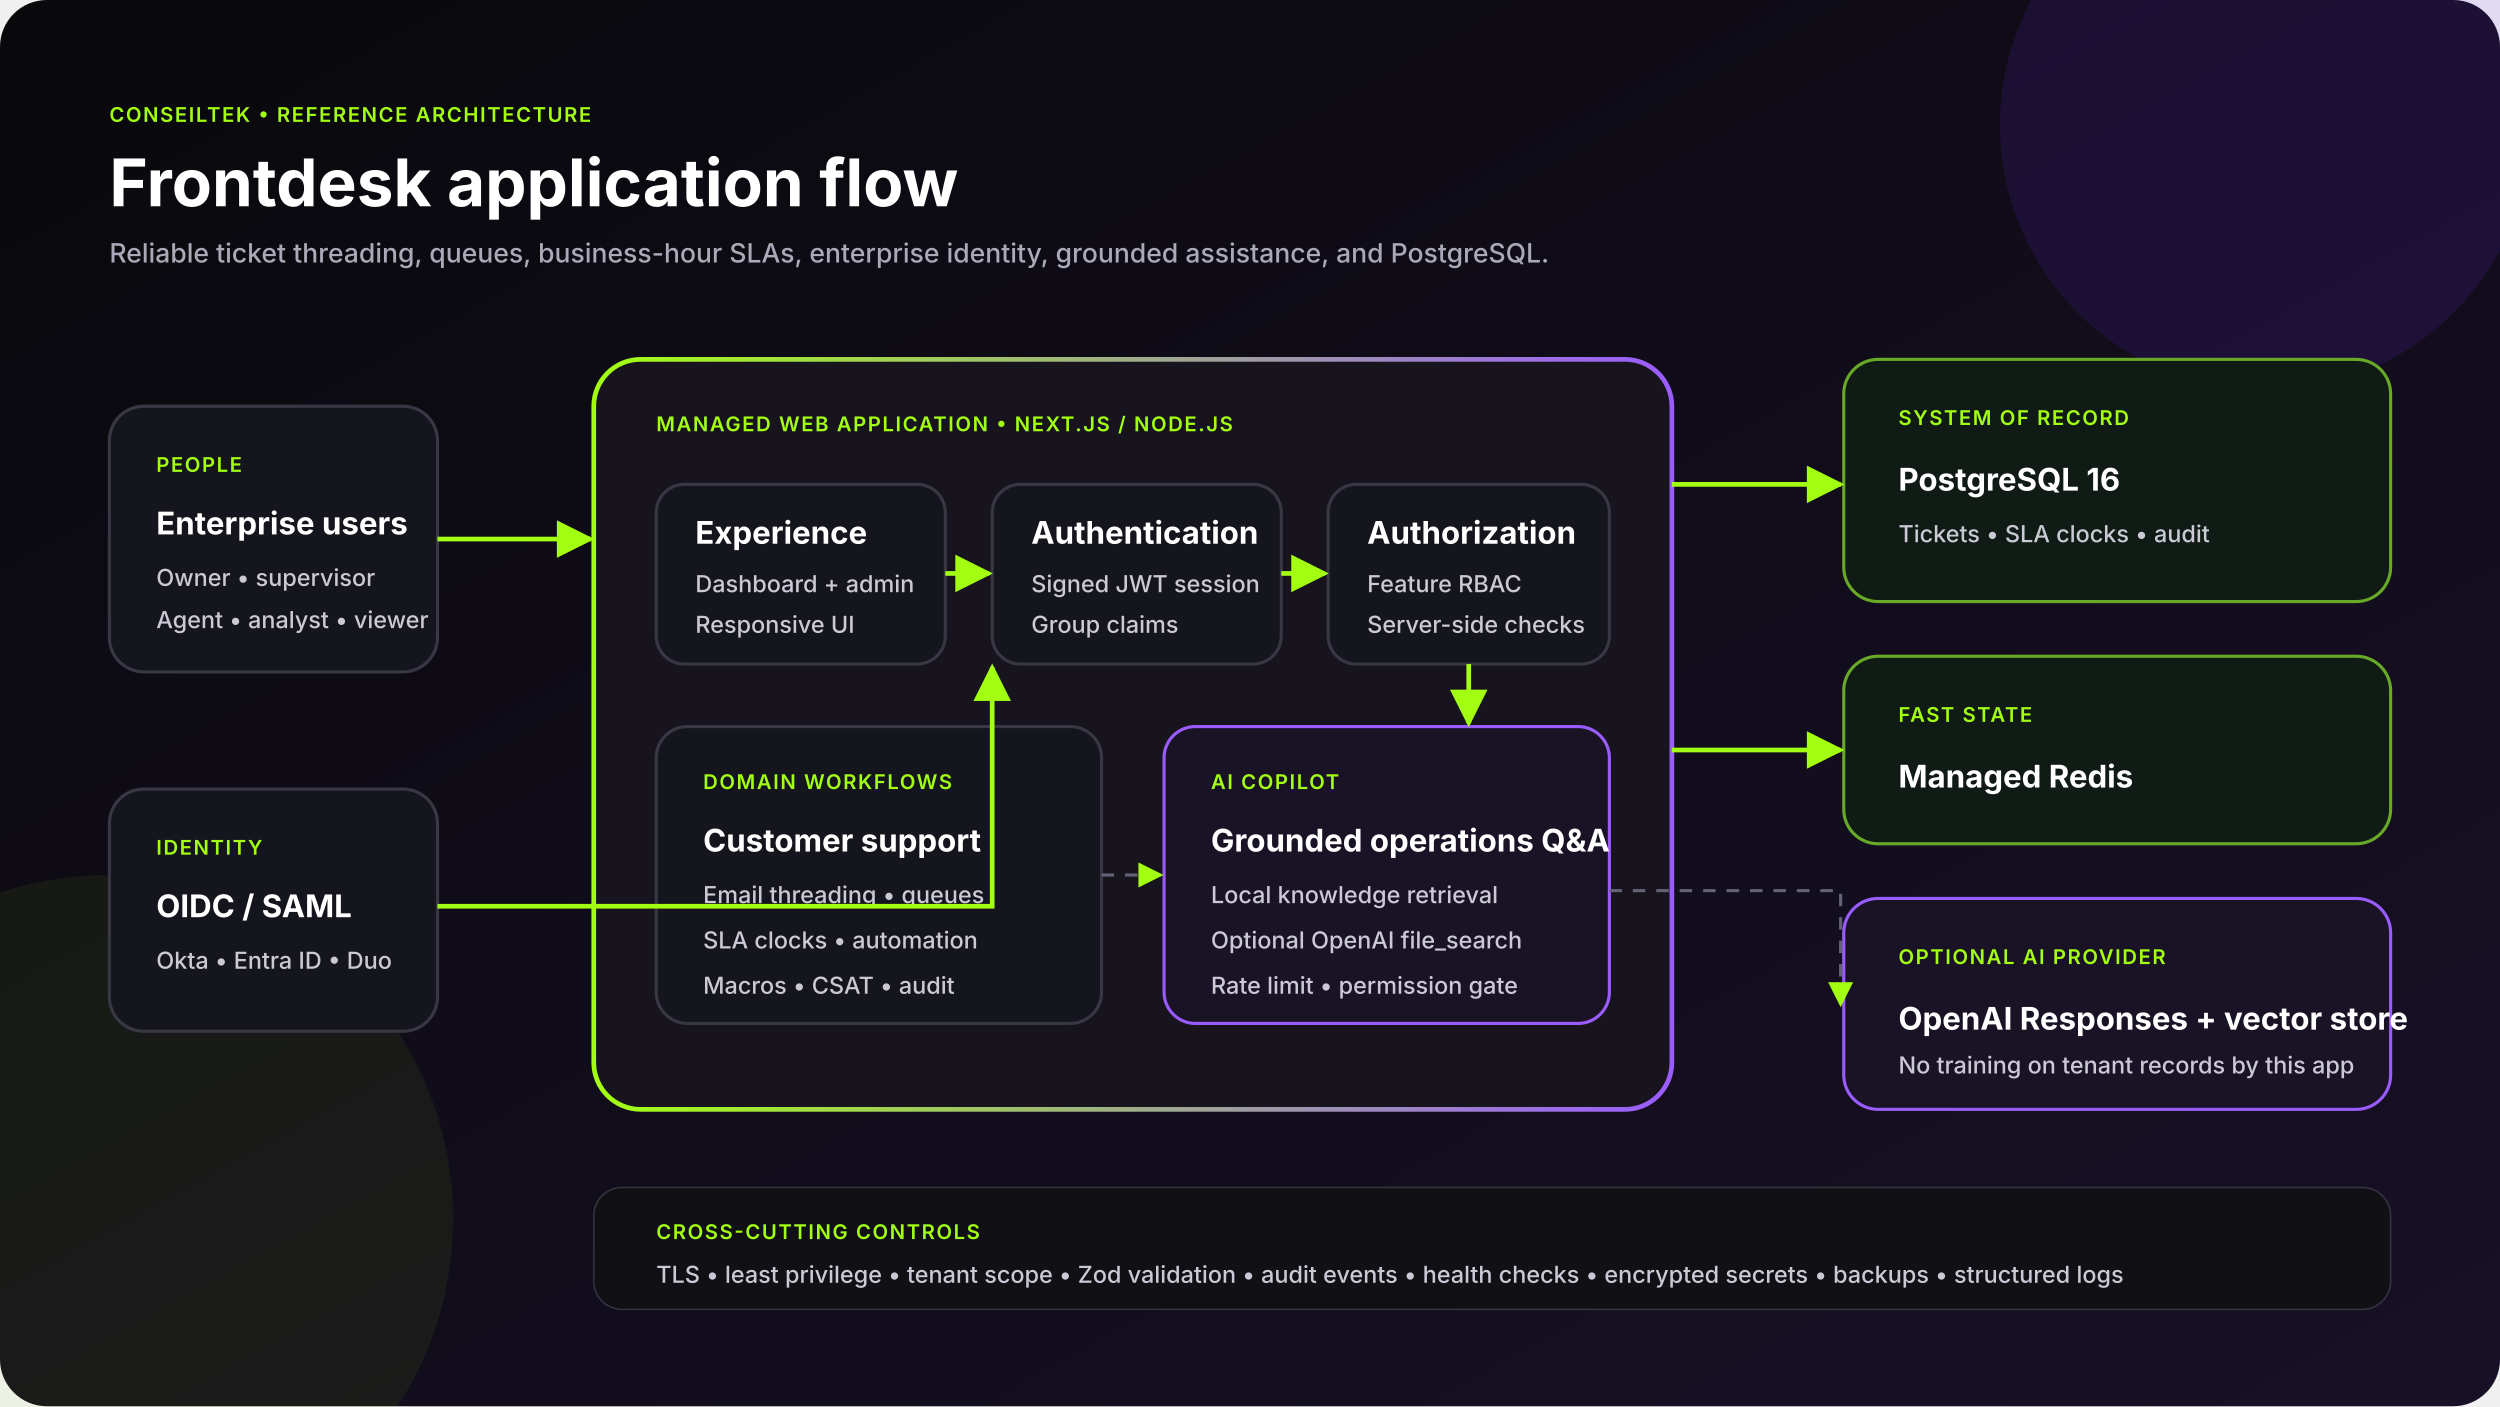
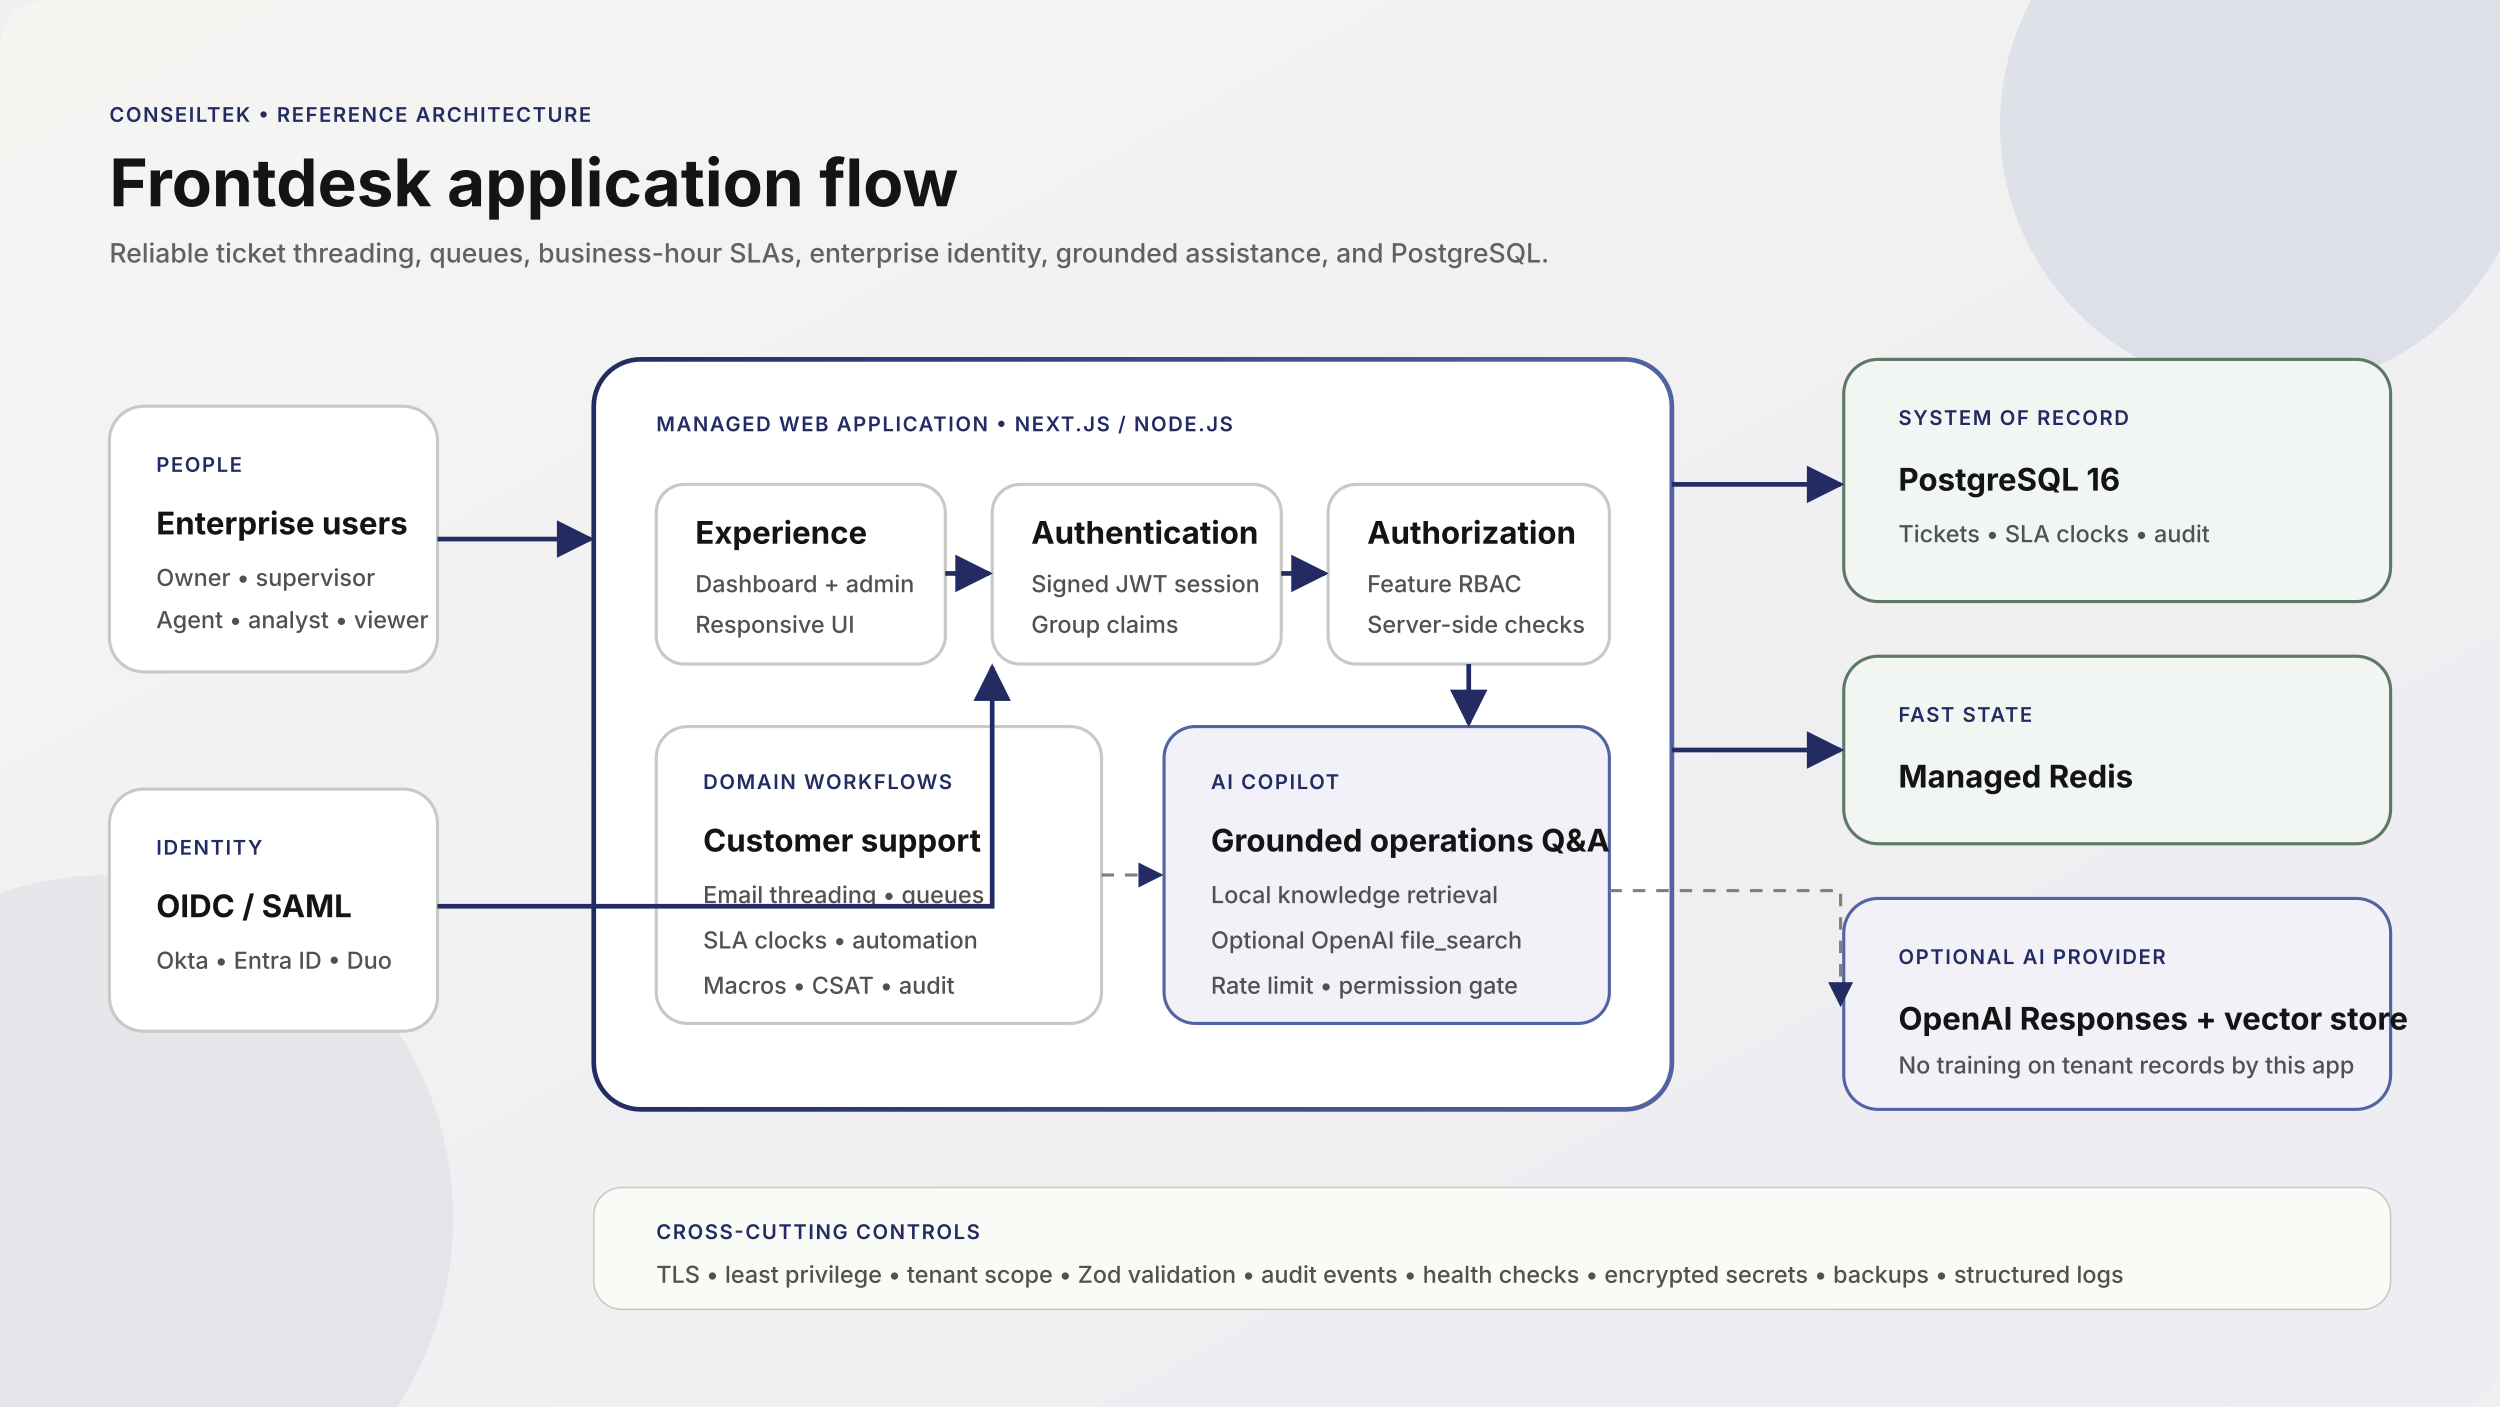
<svg xmlns="http://www.w3.org/2000/svg" width="1600" height="900" viewBox="0 0 1600 900" role="img" aria-labelledby="title desc">
  <defs>
    <linearGradient id="bg" x1="0" y1="0" x2="1" y2="1">
-       <stop stop-color="#09090c" />
-       <stop offset="1" stop-color="#181027" />
+       <stop stop-color="#f5f5f2" />
+       <stop offset="1" stop-color="#ececf2" />
    </linearGradient>
    <linearGradient id="accent" x1="0" y1="0" x2="1" y2="0">
-       <stop stop-color="#a3ff12" />
-       <stop offset="1" stop-color="#9b5cff" />
+       <stop stop-color="#222c62" />
+       <stop offset="1" stop-color="#5262a3" />
    </linearGradient>
    <filter id="glow">
      <feGaussianBlur stdDeviation="6" result="blur" />
      <feMerge>
        <feMergeNode in="blur" />
        <feMergeNode in="SourceGraphic" />
      </feMerge>
    </filter>
    <marker id="arrow" viewBox="0 0 10 10" refX="9" refY="5" markerWidth="8" markerHeight="8" orient="auto-start-reverse">
-       <path d="M0 0l10 5-10 5z" fill="#a3ff12" />
+       <path d="M0 0l10 5-10 5z" fill="#222c62" />
    </marker>
    <style>
-       .title{font:700 42px Inter,Arial,sans-serif;fill:#fff}.sub{font:500 17px Inter,Arial,sans-serif;fill:#a9a9b7}.h{font:700 20px Inter,Arial,sans-serif;fill:#fff}.t{font:500 15px Inter,Arial,sans-serif;fill:#cac9d4}.tiny{font:600 13px Inter,Arial,sans-serif;fill:#a3ff12;letter-spacing:1px}.box{fill:#15151d;stroke:#383744;stroke-width:2}.core{fill:#17141e;stroke:url(#accent);stroke-width:3}.data{fill:#101b15;stroke:#68a927;stroke-width:2}.ai{fill:#1a1326;stroke:#9b5cff;stroke-width:2}.line{fill:none;stroke:#a3ff12;stroke-width:3;marker-end:url(#arrow)}.muted{fill:none;stroke:#646276;stroke-width:2;stroke-dasharray:8 7;marker-end:url(#arrow)}
+       .title{font:700 42px Inter,Arial,sans-serif;fill:#141414}.sub{font:500 17px Inter,Arial,sans-serif;fill:#5f625f}.h{font:700 20px Inter,Arial,sans-serif;fill:#141414}.t{font:500 15px Inter,Arial,sans-serif;fill:#4f524f}.tiny{font:600 13px Inter,Arial,sans-serif;fill:#222c62;letter-spacing:1px}.box{fill:#ffffff;stroke:#c8c9c4;stroke-width:2}.core{fill:#ffffff;stroke:url(#accent);stroke-width:3}.data{fill:#f2f6f3;stroke:#5d7865;stroke-width:2}.ai{fill:#f3f1f8;stroke:#5262a3;stroke-width:2}.line{fill:none;stroke:#222c62;stroke-width:3;marker-end:url(#arrow)}.muted{fill:none;stroke:#7d807c;stroke-width:2;stroke-dasharray:8 7;marker-end:url(#arrow)}
    </style>
  </defs>
  <rect width="1600" height="900" rx="30" fill="url(#bg)" />
-   <circle cx="1450" cy="80" r="170" fill="#7b2cff" opacity=".12" />
-   <circle cx="70" cy="780" r="220" fill="#a3ff12" opacity=".06" />
+   <circle cx="1450" cy="80" r="170" fill="#5262a3" opacity=".12" />
+   <circle cx="70" cy="780" r="220" fill="#222c62" opacity=".06" />
  <text x="70" y="78" class="tiny">CONSEILTEK • REFERENCE ARCHITECTURE</text>
  <text x="70" y="132" class="title">Frontdesk application flow</text>
  <text x="70" y="168" class="sub">Reliable ticket threading, queues, business-hour SLAs, enterprise identity, grounded assistance, and PostgreSQL.</text>
  <rect x="70" y="260" width="210" height="170" rx="22" class="box" />
  <text x="100" y="302" class="tiny">PEOPLE</text>
  <text x="100" y="342" class="h">Enterprise users</text>
  <text x="100" y="375" class="t">Owner • supervisor</text>
  <text x="100" y="402" class="t">Agent • analyst • viewer</text>
  <rect x="70" y="505" width="210" height="155" rx="22" class="box" />
  <text x="100" y="547" class="tiny">IDENTITY</text>
  <text x="100" y="587" class="h">OIDC / SAML</text>
  <text x="100" y="620" class="t">Okta • Entra ID • Duo</text>
  <rect x="380" y="230" width="690" height="480" rx="30" class="core" />
  <text x="420" y="276" class="tiny">MANAGED WEB APPLICATION • NEXT.JS / NODE.JS</text>
  <rect x="420" y="310" width="185" height="115" rx="18" class="box" />
  <text x="445" y="348" class="h">Experience</text>
  <text x="445" y="379" class="t">Dashboard + admin</text>
  <text x="445" y="405" class="t">Responsive UI</text>
  <rect x="635" y="310" width="185" height="115" rx="18" class="box" />
  <text x="660" y="348" class="h">Authentication</text>
  <text x="660" y="379" class="t">Signed JWT session</text>
  <text x="660" y="405" class="t">Group claims</text>
  <rect x="850" y="310" width="180" height="115" rx="18" class="box" />
  <text x="875" y="348" class="h">Authorization</text>
  <text x="875" y="379" class="t">Feature RBAC</text>
  <text x="875" y="405" class="t">Server-side checks</text>
  <rect x="420" y="465" width="285" height="190" rx="20" class="box" />
  <text x="450" y="505" class="tiny">DOMAIN WORKFLOWS</text>
  <text x="450" y="545" class="h">Customer support</text>
  <text x="450" y="578" class="t">Email threading • queues</text>
  <text x="450" y="607" class="t">SLA clocks • automation</text>
  <text x="450" y="636" class="t">Macros • CSAT • audit</text>
  <rect x="745" y="465" width="285" height="190" rx="20" class="ai" />
  <text x="775" y="505" class="tiny">AI COPILOT</text>
  <text x="775" y="545" class="h">Grounded operations Q&amp;A</text>
  <text x="775" y="578" class="t">Local knowledge retrieval</text>
  <text x="775" y="607" class="t">Optional OpenAI file_search</text>
  <text x="775" y="636" class="t">Rate limit • permission gate</text>
  <rect x="1180" y="230" width="350" height="155" rx="22" class="data" />
  <text x="1215" y="272" class="tiny">SYSTEM OF RECORD</text>
  <text x="1215" y="314" class="h">PostgreSQL 16</text>
  <text x="1215" y="347" class="t">Tickets • SLA clocks • audit</text>
  <rect x="1180" y="420" width="350" height="120" rx="22" class="data" />
  <text x="1215" y="462" class="tiny">FAST STATE</text>
  <text x="1215" y="504" class="h">Managed Redis</text>
  <rect x="1180" y="575" width="350" height="135" rx="22" class="ai" />
  <text x="1215" y="617" class="tiny">OPTIONAL AI PROVIDER</text>
  <text x="1215" y="659" class="h">OpenAI Responses + vector store</text>
  <text x="1215" y="687" class="t">No training on tenant records by this app</text>
  <path d="M280 345H378" class="line" />
  <path d="M280 580H635V427" class="line" />
  <path d="M1070 310H1178" class="line" />
  <path d="M1070 480H1178" class="line" />
  <path d="M1030 570H1178V643" class="muted" />
  <path d="M605 367H633" class="line" />
  <path d="M820 367H848" class="line" />
  <path d="M940 425V463" class="line" />
  <path d="M705 560H743" class="muted" />
-   <rect x="380" y="760" width="1150" height="78" rx="18" fill="#101015" stroke="#34333e" />
+   <rect x="380" y="760" width="1150" height="78" rx="18" fill="#fafaf7" stroke="#c8c9c4" />
  <text x="420" y="793" class="tiny">CROSS-CUTTING CONTROLS</text>
  <text x="420" y="821" class="t">TLS • least privilege • tenant scope • Zod validation • audit events • health checks • encrypted secrets • backups • structured logs</text>
</svg>
